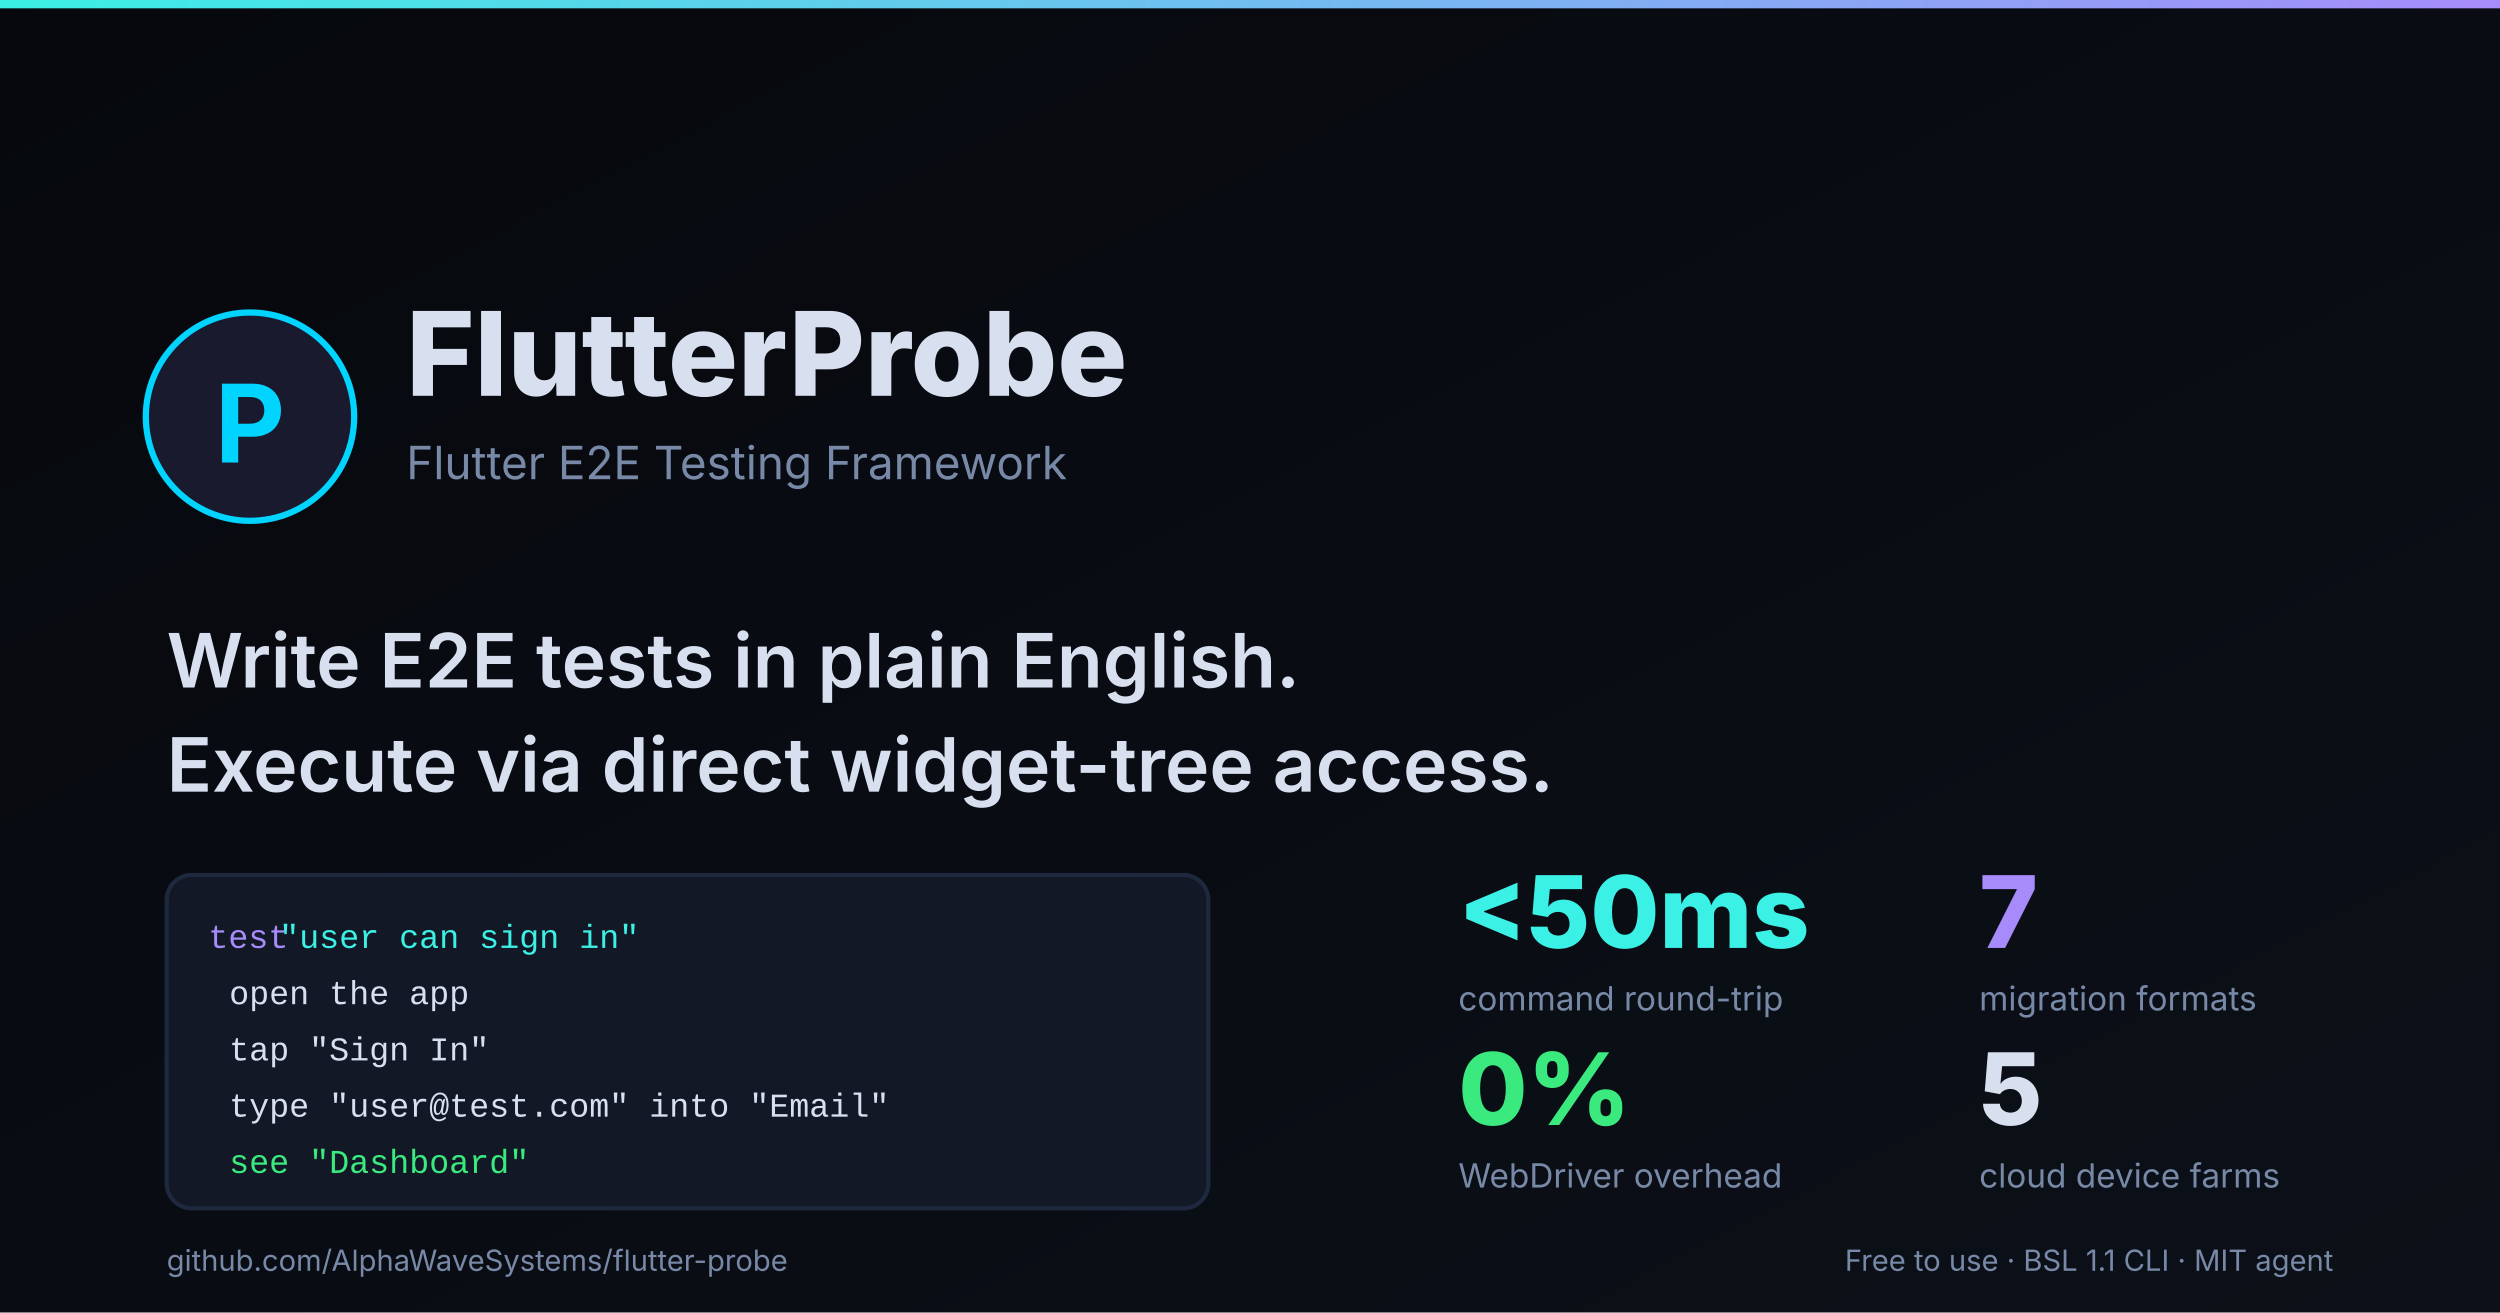
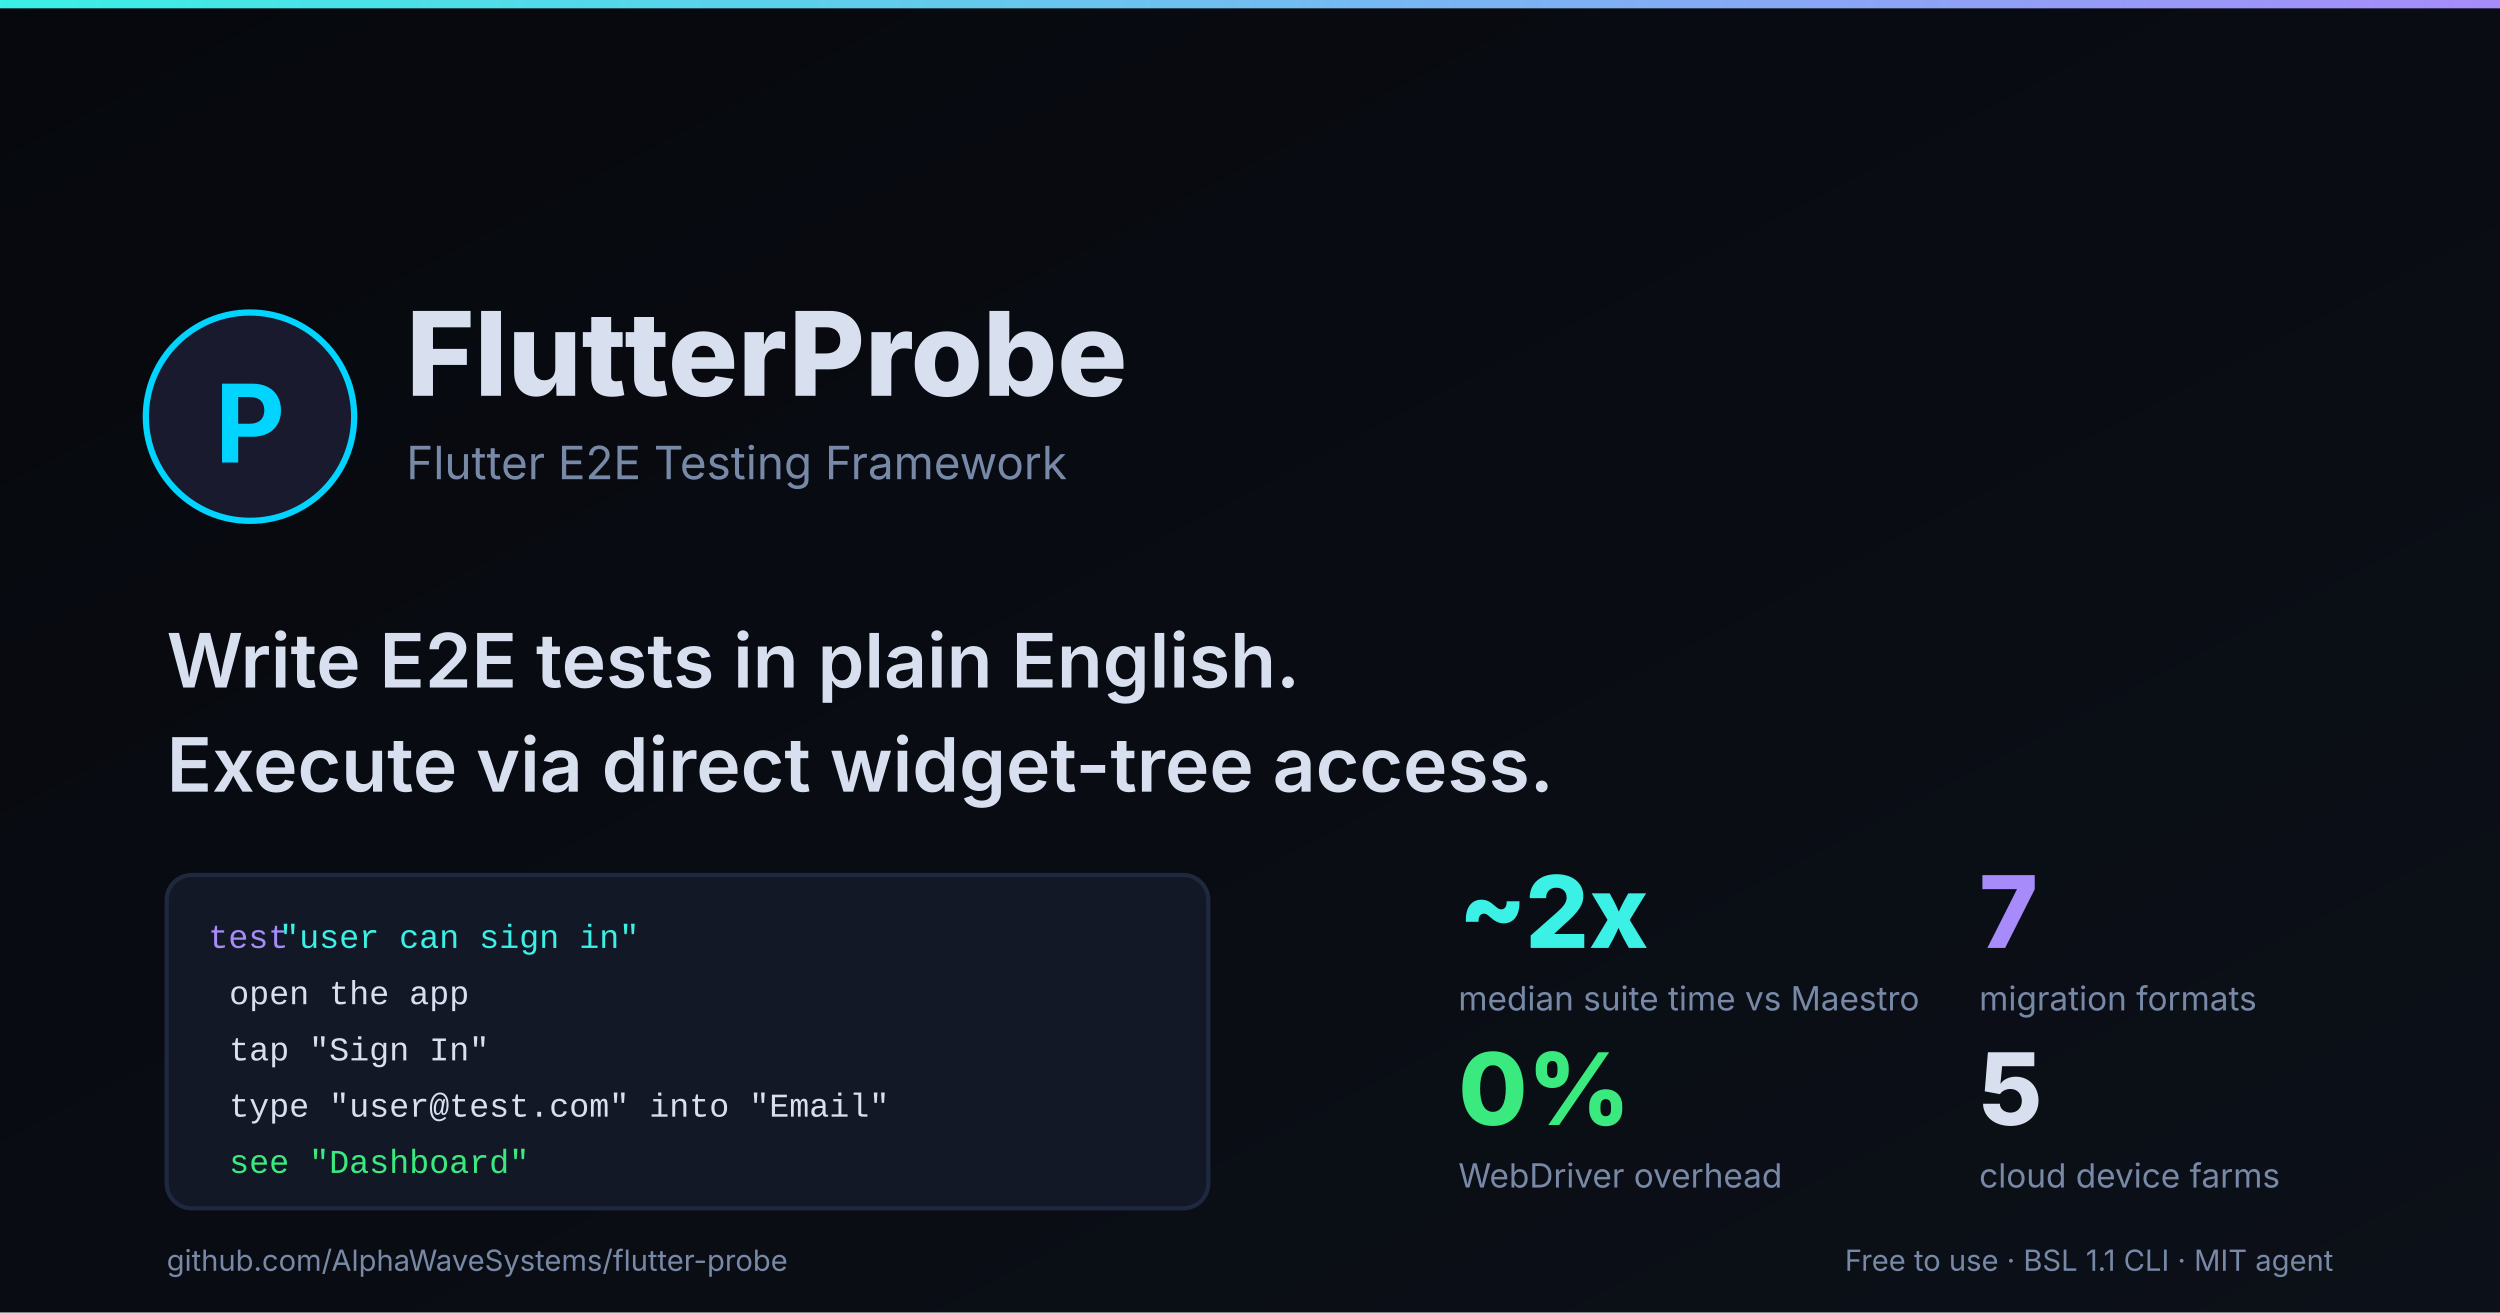
<svg xmlns="http://www.w3.org/2000/svg" width="1200" height="630" viewBox="0 0 1200 630">
  <defs>
    <linearGradient id="bg" x1="0" y1="0" x2="1" y2="1">
      <stop offset="0%" stop-color="#06080d" />
      <stop offset="100%" stop-color="#0c1018" />
    </linearGradient>
    <linearGradient id="accent" x1="0" y1="0" x2="1" y2="0">
      <stop offset="0%" stop-color="#3bf0e4" />
      <stop offset="100%" stop-color="#a78bfa" />
    </linearGradient>
  </defs>
  <rect width="1200" height="630" fill="url(#bg)" />
  <rect x="0" y="0" width="1200" height="4" fill="url(#accent)" />
  <circle cx="120" cy="200" r="50" fill="#1a1a2e" stroke="#00d4ff" stroke-width="3" />
  <text x="120" y="222" font-family="system-ui, -apple-system, sans-serif" font-size="52" font-weight="700" fill="#00d4ff" text-anchor="middle">P</text>
  <text x="195" y="190" font-family="system-ui, -apple-system, sans-serif" font-size="56" font-weight="800" fill="#d8e0f0">FlutterProbe</text>
  <text x="195" y="230" font-family="system-ui, -apple-system, sans-serif" font-size="22" fill="#7889a8">Flutter E2E Testing Framework</text>
  <text x="80" y="330" font-family="system-ui, -apple-system, sans-serif" font-size="36" font-weight="600" fill="#d8e0f0">Write E2E tests in plain English.</text>
  <text x="80" y="380" font-family="system-ui, -apple-system, sans-serif" font-size="36" font-weight="600" fill="#d8e0f0">Execute via direct widget-tree access.</text>
  <rect x="80" y="420" width="500" height="160" rx="12" fill="#121826" stroke="#1e2940" stroke-width="2" />
  <text x="100" y="455" font-family="'JetBrains Mono', 'Courier New', monospace" font-size="16" fill="#a78bfa">test</text>
  <text x="134" y="455" font-family="'JetBrains Mono', 'Courier New', monospace" font-size="16" fill="#3bf0e4">"user can sign in"</text>
  <text x="110" y="482" font-family="'JetBrains Mono', 'Courier New', monospace" font-size="16" fill="#d8e0f0">open the app</text>
  <text x="110" y="509" font-family="'JetBrains Mono', 'Courier New', monospace" font-size="16" fill="#d8e0f0">tap "Sign In"</text>
  <text x="110" y="536" font-family="'JetBrains Mono', 'Courier New', monospace" font-size="16" fill="#d8e0f0">type "user@test.com" into "Email"</text>
  <text x="110" y="563" font-family="'JetBrains Mono', 'Courier New', monospace" font-size="16" fill="#3bea7e">see "Dashboard"</text>
-   <text x="700" y="455" font-family="system-ui, -apple-system, sans-serif" font-size="48" font-weight="800" fill="#3bf0e4">&lt;50ms</text>
-   <text x="700" y="485" font-family="system-ui, -apple-system, sans-serif" font-size="16" fill="#7889a8">command round-trip</text>
+   <text x="700" y="455" font-family="system-ui, -apple-system, sans-serif" font-size="48" font-weight="800" fill="#3bf0e4">~2x</text>
+   <text x="700" y="485" font-family="system-ui, -apple-system, sans-serif" font-size="16" fill="#7889a8">median suite time vs Maestro</text>
  <text x="700" y="540" font-family="system-ui, -apple-system, sans-serif" font-size="48" font-weight="800" fill="#3bea7e">0%</text>
  <text x="700" y="570" font-family="system-ui, -apple-system, sans-serif" font-size="16" fill="#7889a8">WebDriver overhead</text>
  <text x="950" y="455" font-family="system-ui, -apple-system, sans-serif" font-size="48" font-weight="800" fill="#a78bfa">7</text>
  <text x="950" y="485" font-family="system-ui, -apple-system, sans-serif" font-size="16" fill="#7889a8">migration formats</text>
  <text x="950" y="540" font-family="system-ui, -apple-system, sans-serif" font-size="48" font-weight="800" fill="#d8e0f0">5</text>
  <text x="950" y="570" font-family="system-ui, -apple-system, sans-serif" font-size="16" fill="#7889a8">cloud device farms</text>
  <text x="80" y="610" font-family="system-ui, -apple-system, sans-serif" font-size="14" fill="#7889a8">github.com/AlphaWaveSystems/flutter-probe</text>
  <text x="1120" y="610" font-family="system-ui, -apple-system, sans-serif" font-size="14" fill="#7889a8" text-anchor="end">Free to use · BSL 1.1 CLI · MIT agent</text>
</svg>
